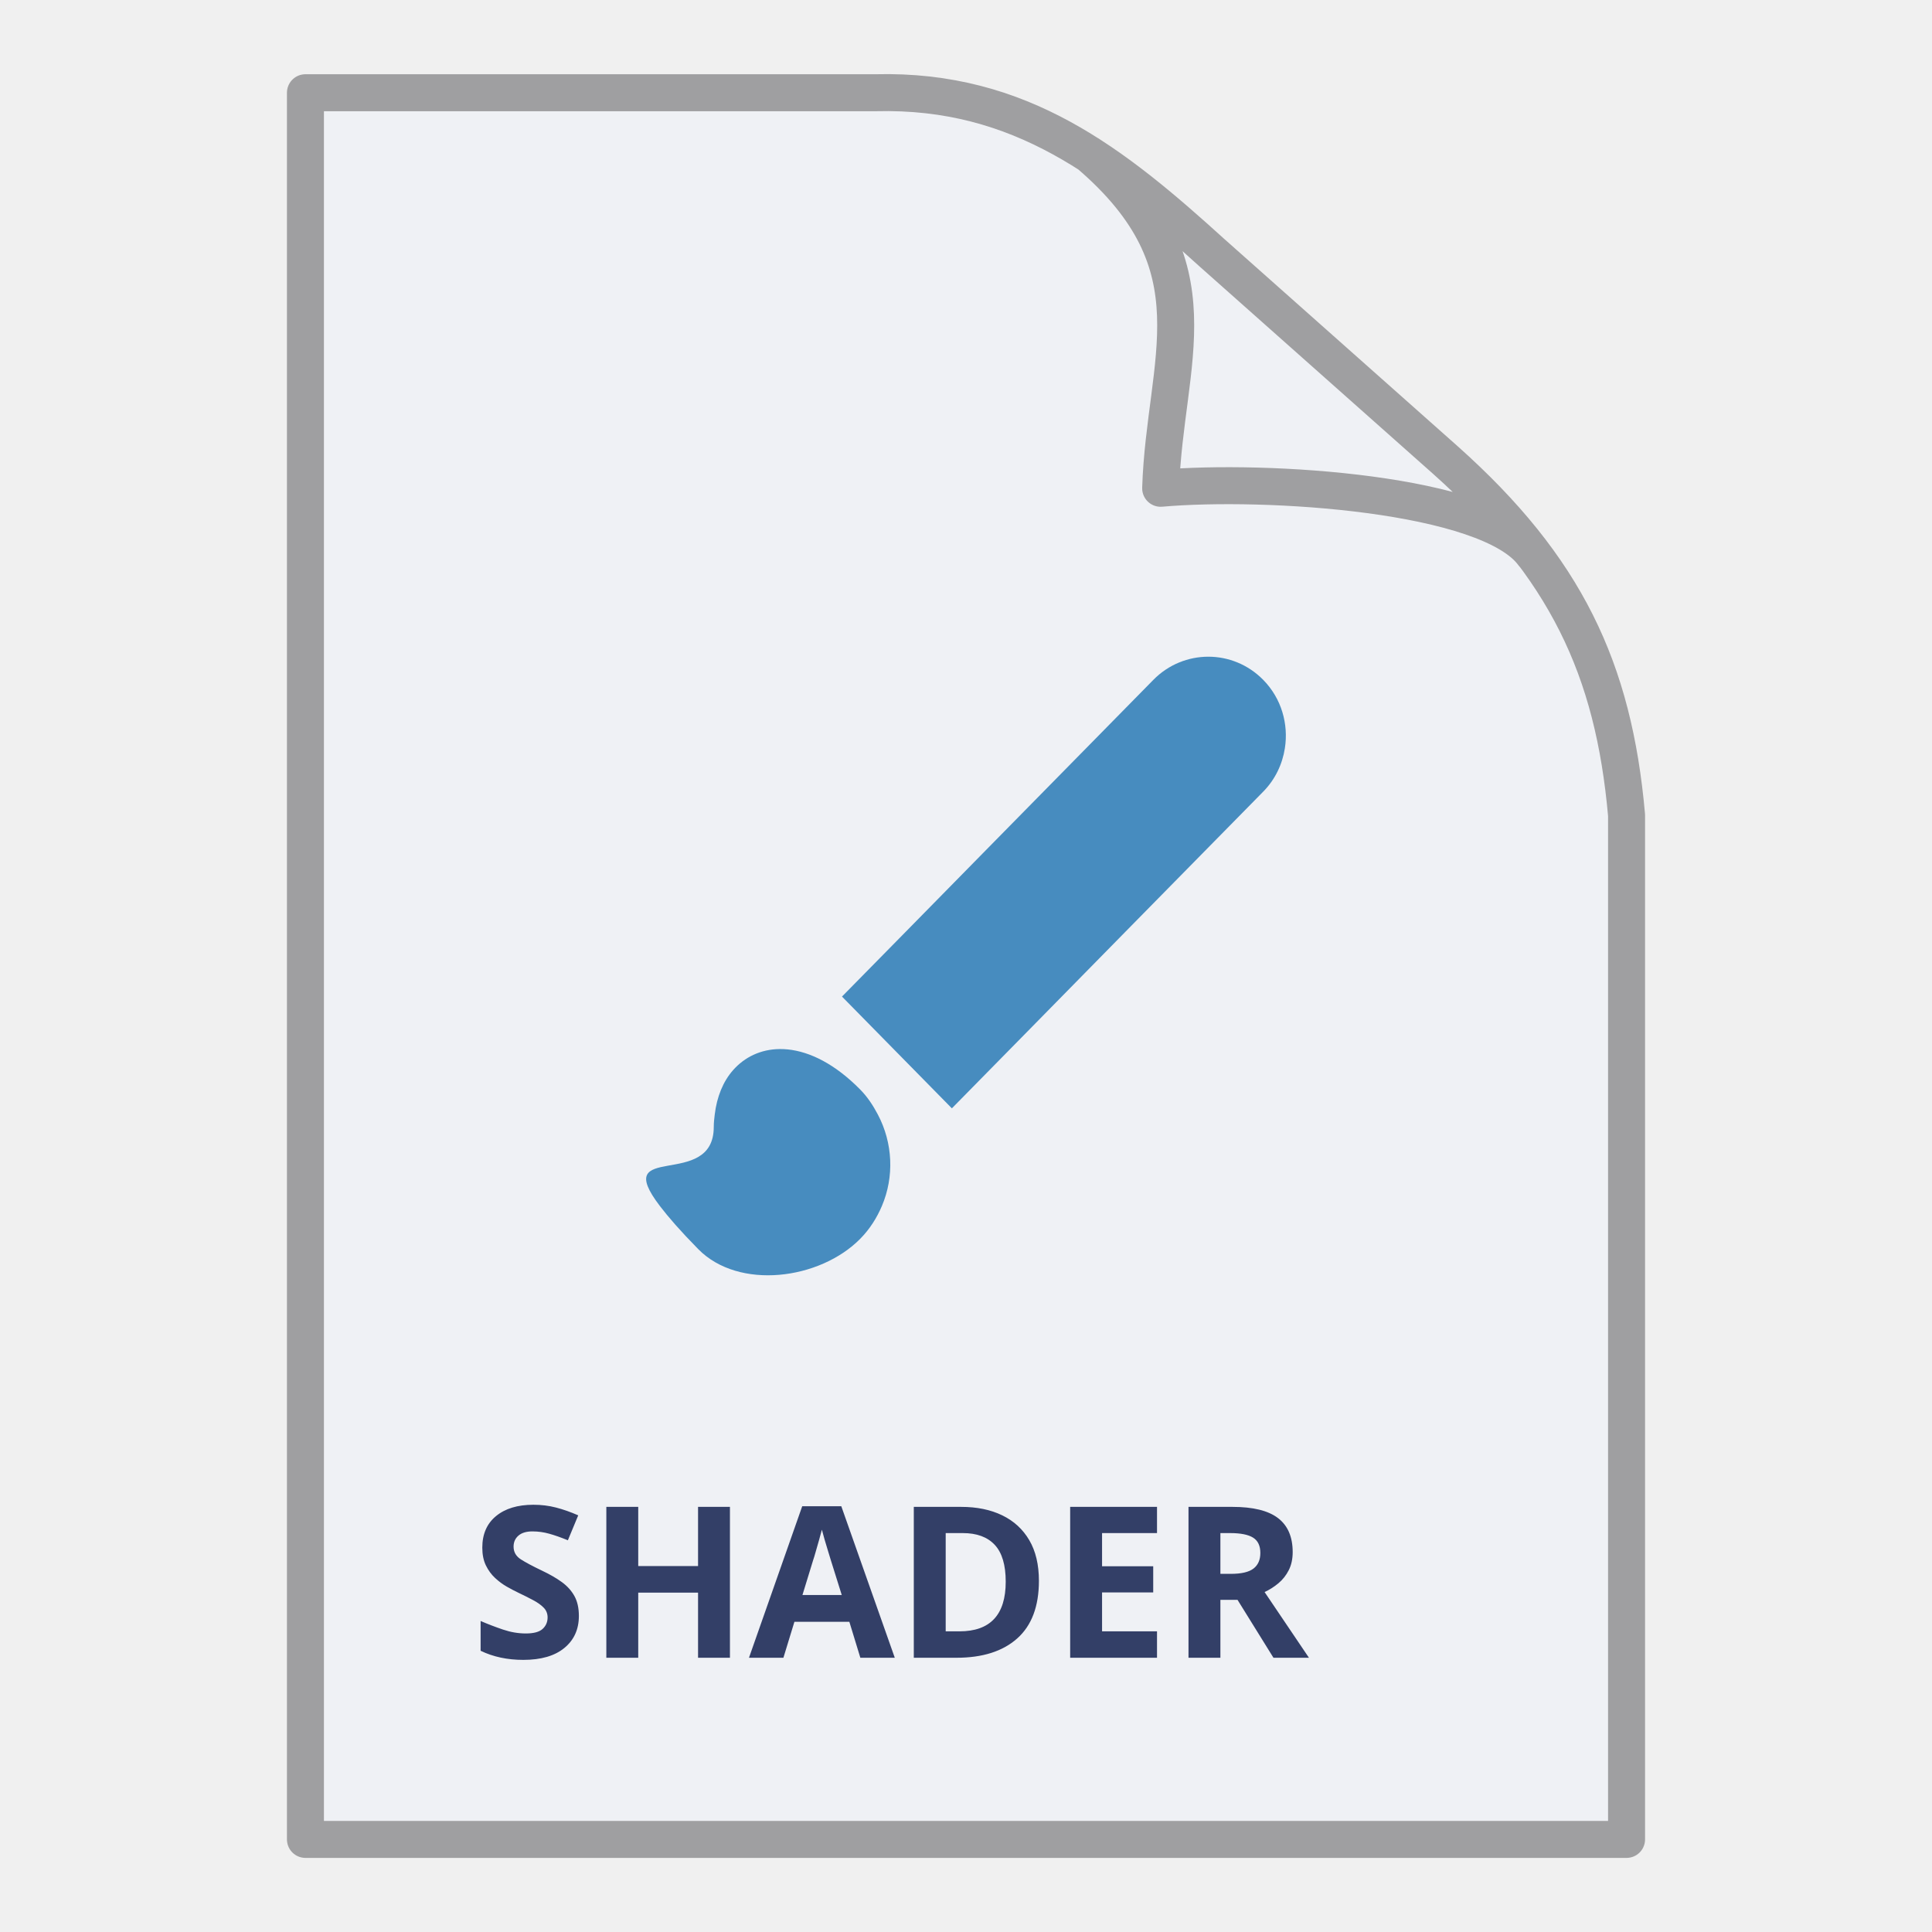
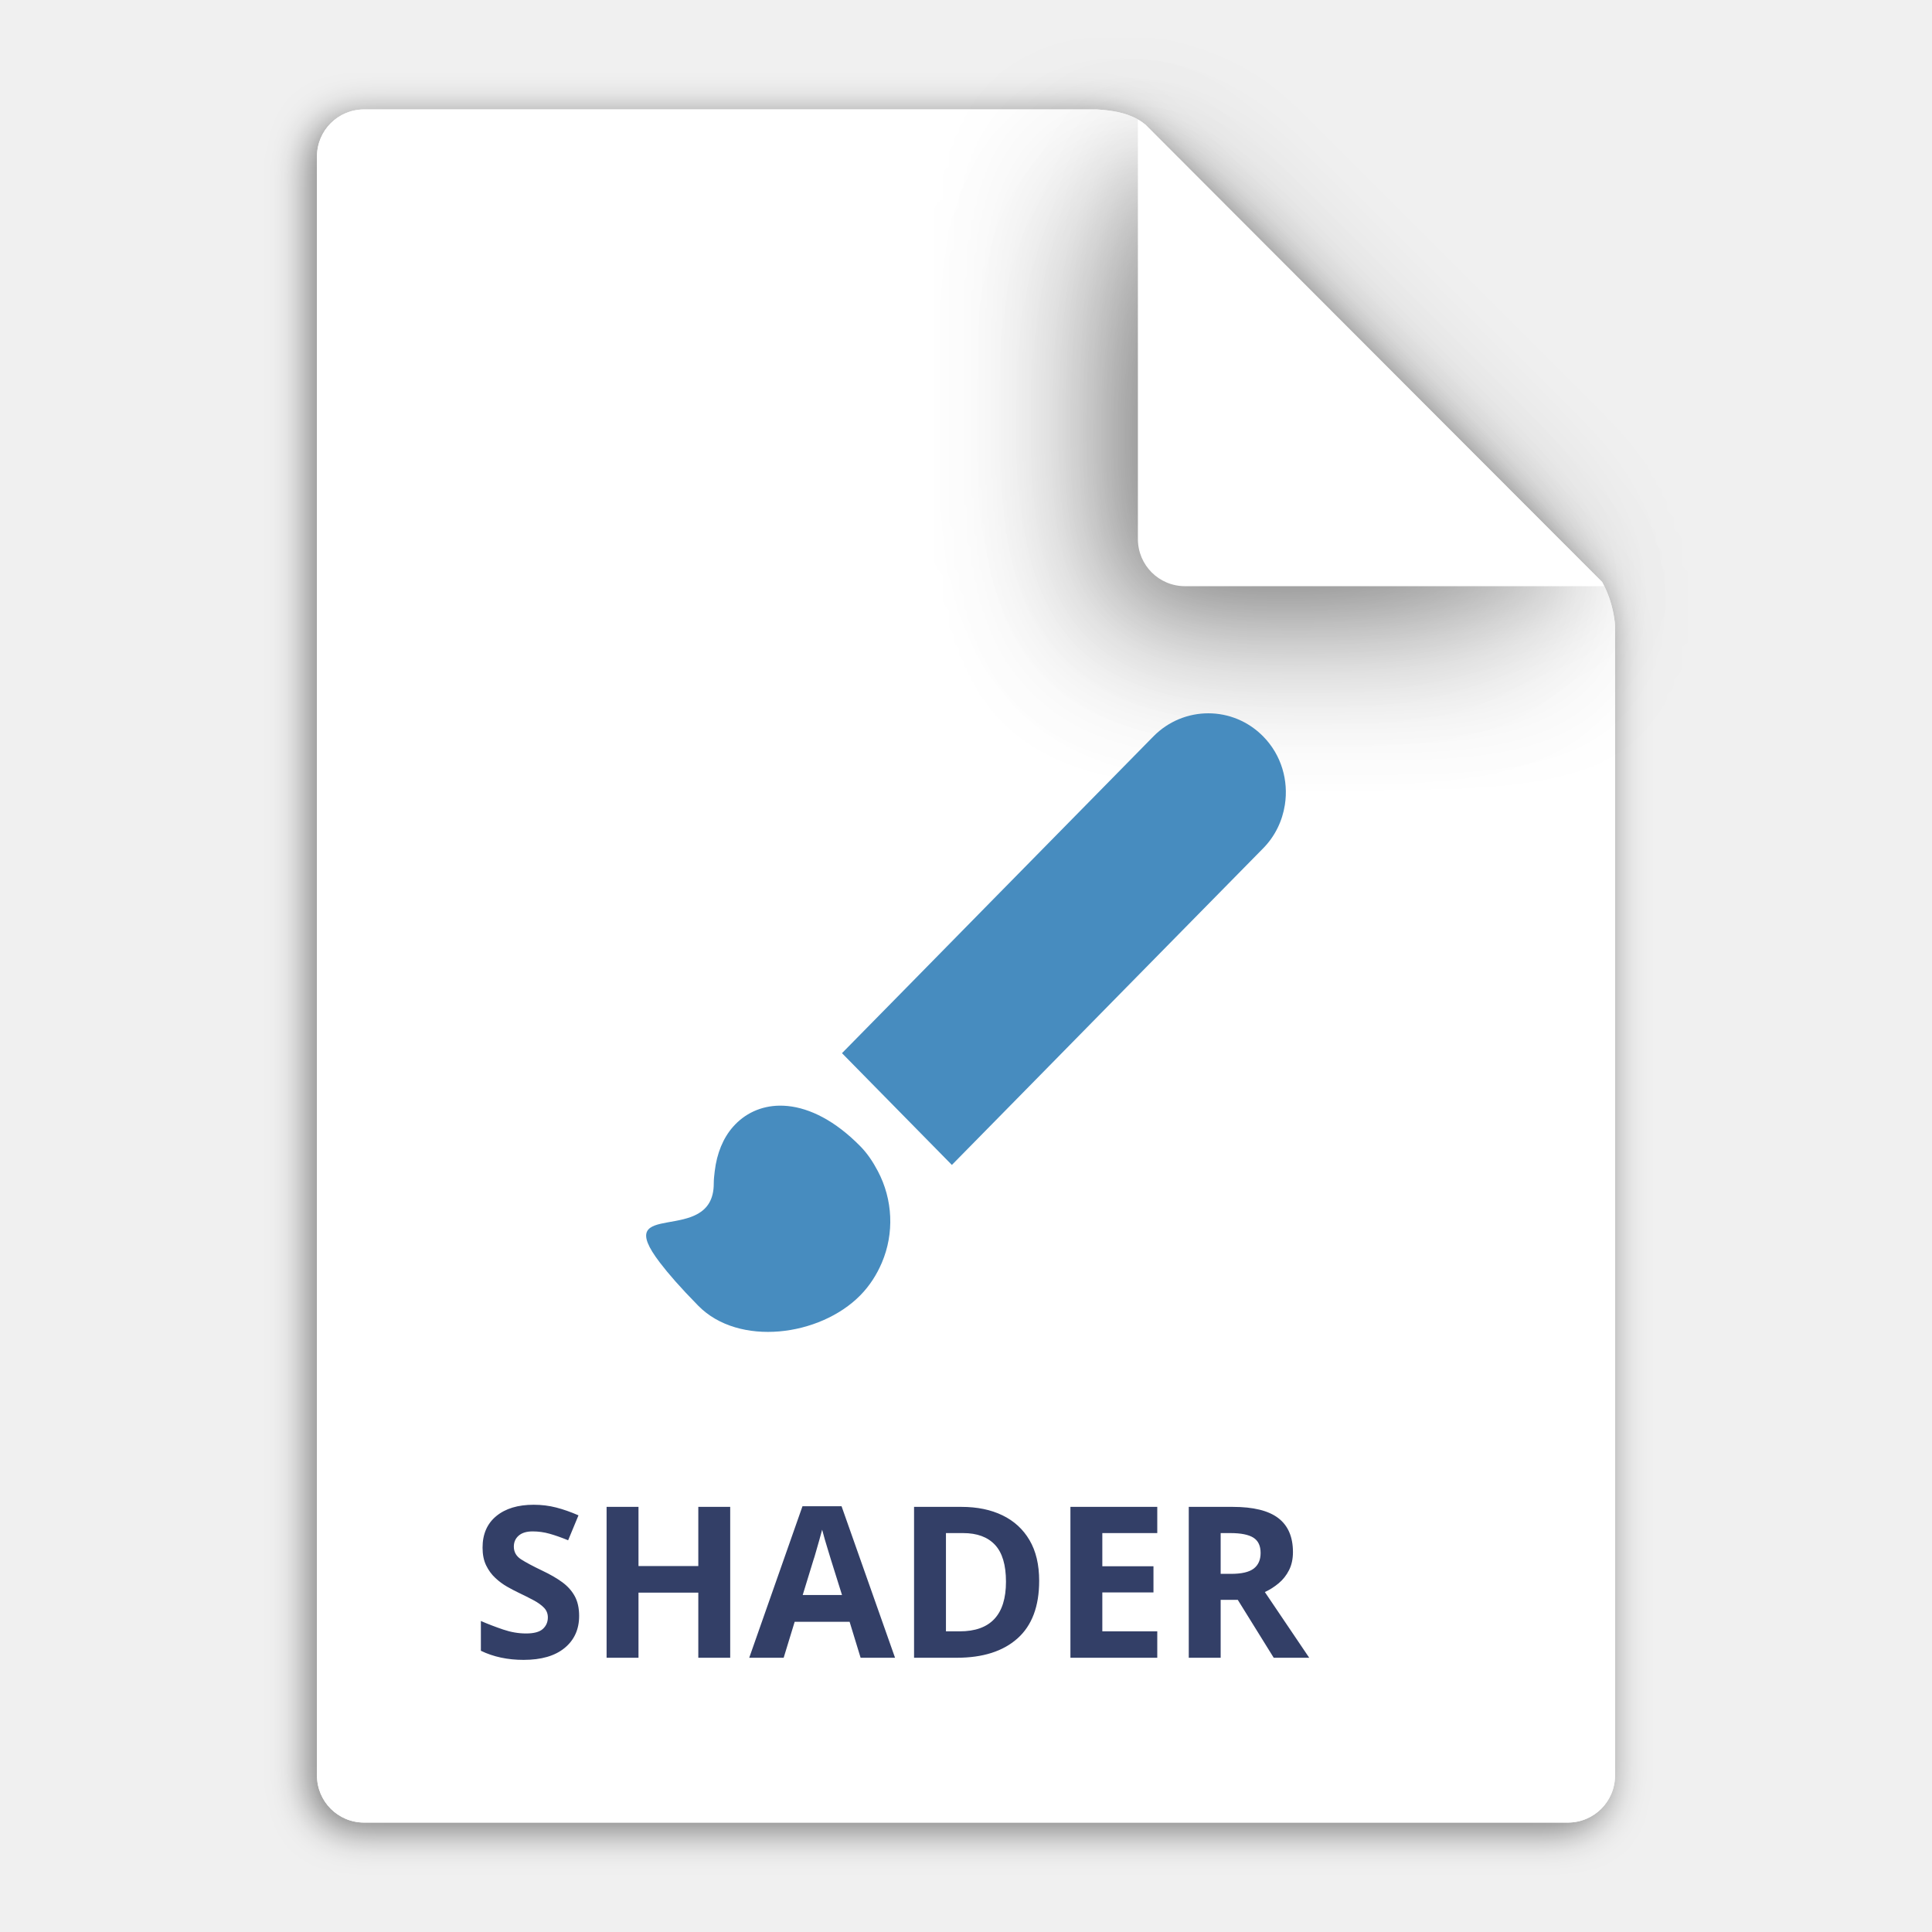
<svg xmlns="http://www.w3.org/2000/svg" width="1024" height="1024">
-   <path fill="#eff1f5" stroke="#9f9fa1" stroke-linecap="round" stroke-linejoin="round" stroke-width="19.603" d="M812.681 293.783c-23.575-32.543-141.93-39.865-197.505-34.983 2.17-68.048 31.457-117.656-37.966-177.026M161.89 49.151H464c77.128-2.02 126.554 37.835 178.444 84.881l123.665 109.83c63.819 56.94 89.13 110.625 96 188.174v542.886H161.89z" />
-   <text x="249.582" y="878.644" fill="#333f67" font-family="Montserrat" font-size="16" font-weight="800" letter-spacing="0" word-spacing="0">
-     <tspan x="249.582" y="878.644" font-size="112">SHADER</tspan>
+   <defs>
+     <filter id="a" width="1.076" height="1.057" x="-.041" y="-.026" color-interpolation-filters="sRGB">
+       <feFlood flood-color="#000" flood-opacity=".502" result="flood" />
+       <feGaussianBlur in="SourceGraphic" result="blur" stdDeviation="10" />
+       <feOffset dx="-4" dy="4" in="blur" result="offset" />
+       <feComposite in="flood" in2="offset" operator="in" result="comp1" />
+       <feComposite in="SourceGraphic" in2="comp1" result="comp2" />
+     </filter>
+     <filter id="b" width="2.262" height="2.261" x="-.68" y="-.582" color-interpolation-filters="sRGB">
+       <feFlood flood-color="#000" flood-opacity=".4" result="flood" />
+       <feGaussianBlur in="SourceGraphic" result="blur" stdDeviation="40" />
+       <feOffset dx="-20" dy="20" in="blur" result="offset" />
+       <feComposite in="flood" in2="offset" operator="in" result="comp1" />
+       <feComposite in="SourceGraphic" in2="comp1" result="fbSourceGraphic" />
+       <feColorMatrix in="fbSourceGraphic" result="fbSourceGraphicAlpha" values="0 0 0 -1 0 0 0 0 -1 0 0 0 0 -1 0 0 0 0 1 0" />
+       <feFlood flood-color="#000" flood-opacity=".2" result="flood" />
+       <feGaussianBlur in="fbSourceGraphic" result="blur" stdDeviation="20" />
+       <feOffset dx="-4" dy="4" in="blur" result="offset" />
+       <feComposite in="flood" in2="offset" operator="in" result="comp1" />
+       <feComposite in="fbSourceGraphic" in2="comp1" result="comp2" />
+     </filter>
+   </defs>
+   <path fill="#fff" d="m 193,58 c -13.85,-6.8e-5 -25,11.15 -25,25 v 858 c 0,13.85 11.15,25 25,25 h 638 c 13.85,0 25,-11.15 25,-25 0,0 -0.004,-609.403 -0.006,-609.404 -0.011,-0.54 -0.49,-11.635 -6.799,-23.109 L 727.166,186.282 607.137,66.078 C 600.033,60.162 590.478,58.524 581.41,58.002 Z" filter="url(#a)" />
+   <path fill="#fff" d="m 603.107,63.297 c -6.476,-3.684 -14.251,-4.866 -21.697,-5.295 L 193,58 c -13.85,-6.8e-5 -25,11.15 -25,25 v 858 c 0,13.85 11.15,25 25,25 h 638 c 13.85,0 25,-11.15 25,-25 0,0 -0.004,-609.403 -0.006,-609.404 -0.011,-0.505 -0.431,-10.253 -5.654,-20.904 H 628.107 c -13.85,0 -25,-11.15 -25,-25 z" />
+   <path fill="#fff" d="M 603.107,63.297 V 285.691 c 0,13.85 11.15,25 25,25 h 222.232 c -0.359,-0.732 -0.739,-1.468 -1.145,-2.205 L 727.166,186.281 607.137,66.078 c -1.27,-1.058 -2.619,-1.979 -4.029,-2.781 z" filter="url(#b)" />
+   <path fill="none" d="M0 0H1024V1024H0z" />
+   <text x="249.719" y="878.644" fill="#333f67" font-family="Montserrat" font-size="16" font-weight="800" letter-spacing="0" word-spacing="0">
+     <tspan x="249.719" y="878.644" font-size="112">SHADER</tspan>
  </text>
-   <path fill="#478cbf" d="M640.44 348.066c-10.54 0-21.102 4.097-29.145 12.276l-35.64 36.254-47.725 48.529h-.004l-47.676 48.53-33.98 34.546 13.744 13.98h89.002l47.675-48.529 47.723-48.527h.006l25.12-25.543c6.375-6.486 10.147-14.571 11.468-22.986h-.002c2.01-12.81-1.762-26.38-11.469-36.254-8.042-8.18-18.558-12.276-29.098-12.276zM460.013 542.184l44.502 45.257 44.5-45.257h-89.002zm-46.848 13.834c-9.932.124-18.509 4.228-24.668 11.236-5.21 5.927-8.55 14.024-9.668 23.459-.254 2.153-.52 4.295-.52 6.588 0 33.842-55.28 6.971-28.53 41.94h117.626c6.64-15.57 5.836-33.447-2.13-48.528h-.003c-2.48-4.695-5.392-9.213-9.289-13.176-13.348-13.578-26.713-20.143-38.48-21.326h-.002a38.536 38.536 0 0 0-4.336-.193zm-63.387 83.224c4.467 5.84 10.605 12.952 20.33 22.844 21.446 21.814 64.428 16.264 85.875-5.547 5.035-5.12 8.751-11.034 11.422-17.297H349.78z" />
+   <path fill="#478cbf" d="m 640.44,378.066 c -10.54,0 -21.102,4.097 -29.145,12.276 l -35.64,36.254 -47.725,48.529 h -0.004 l -47.676,48.53 -33.98,34.546 13.744,13.98 h 89.002 l 47.675,-48.529 47.723,-48.527 h 0.006 l 25.12,-25.543 c 6.375,-6.486 10.147,-14.571 11.468,-22.986 h -0.002 c 2.01,-12.81 -1.762,-26.38 -11.469,-36.254 -8.042,-8.18 -18.558,-12.276 -29.098,-12.276 z m -180.427,194.118 44.502,45.257 44.5,-45.257 z m -46.848,13.834 c -9.932,0.124 -18.509,4.228 -24.668,11.236 -5.21,5.927 -8.55,14.024 -9.668,23.459 -0.254,2.153 -0.52,4.295 -0.52,6.588 0,33.842 -55.28,6.971 -28.53,41.94 h 117.626 c 6.64,-15.57 5.836,-33.447 -2.13,-48.528 h -0.003 c -2.48,-4.695 -5.392,-9.213 -9.289,-13.176 -13.348,-13.578 -26.713,-20.143 -38.48,-21.326 h -0.002 a 38.536,38.536 0 0 0 -4.336,-0.193 z m -63.387,83.224 c 4.467,5.84 10.605,12.952 20.33,22.844 21.446,21.814 64.428,16.264 85.875,-5.547 5.035,-5.12 8.751,-11.034 11.422,-17.297 H 349.78 Z" />
</svg>
